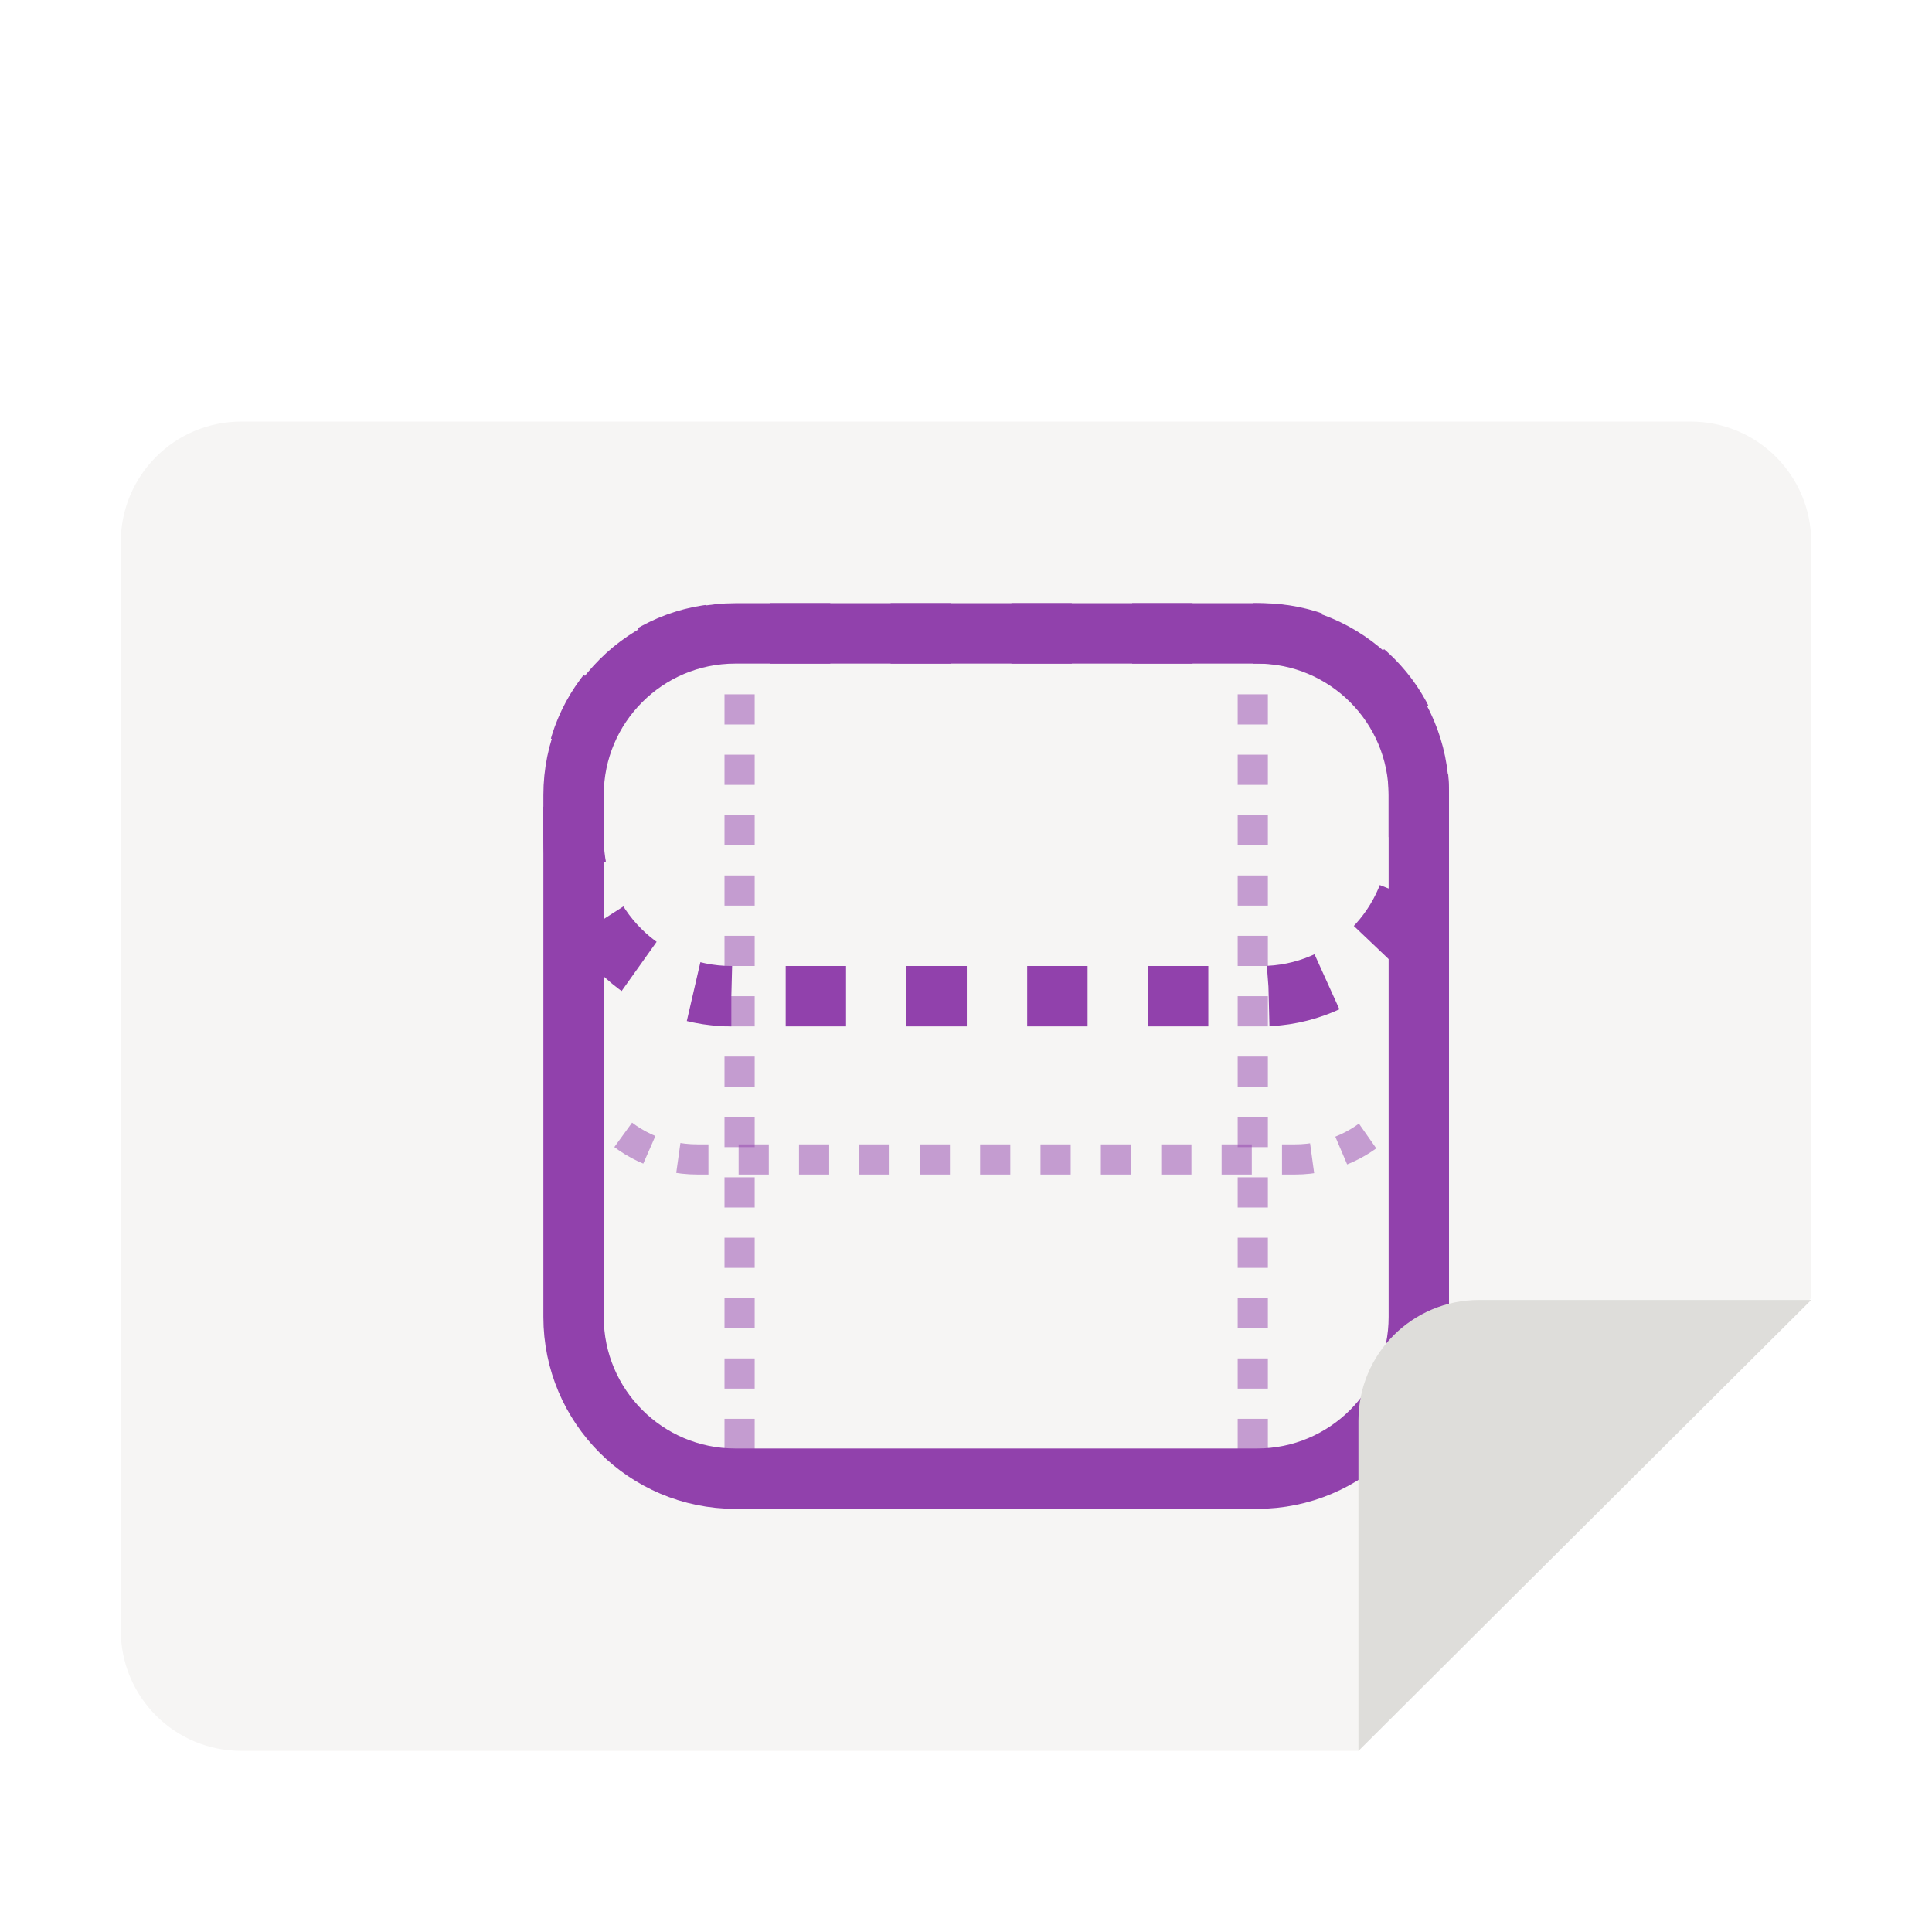
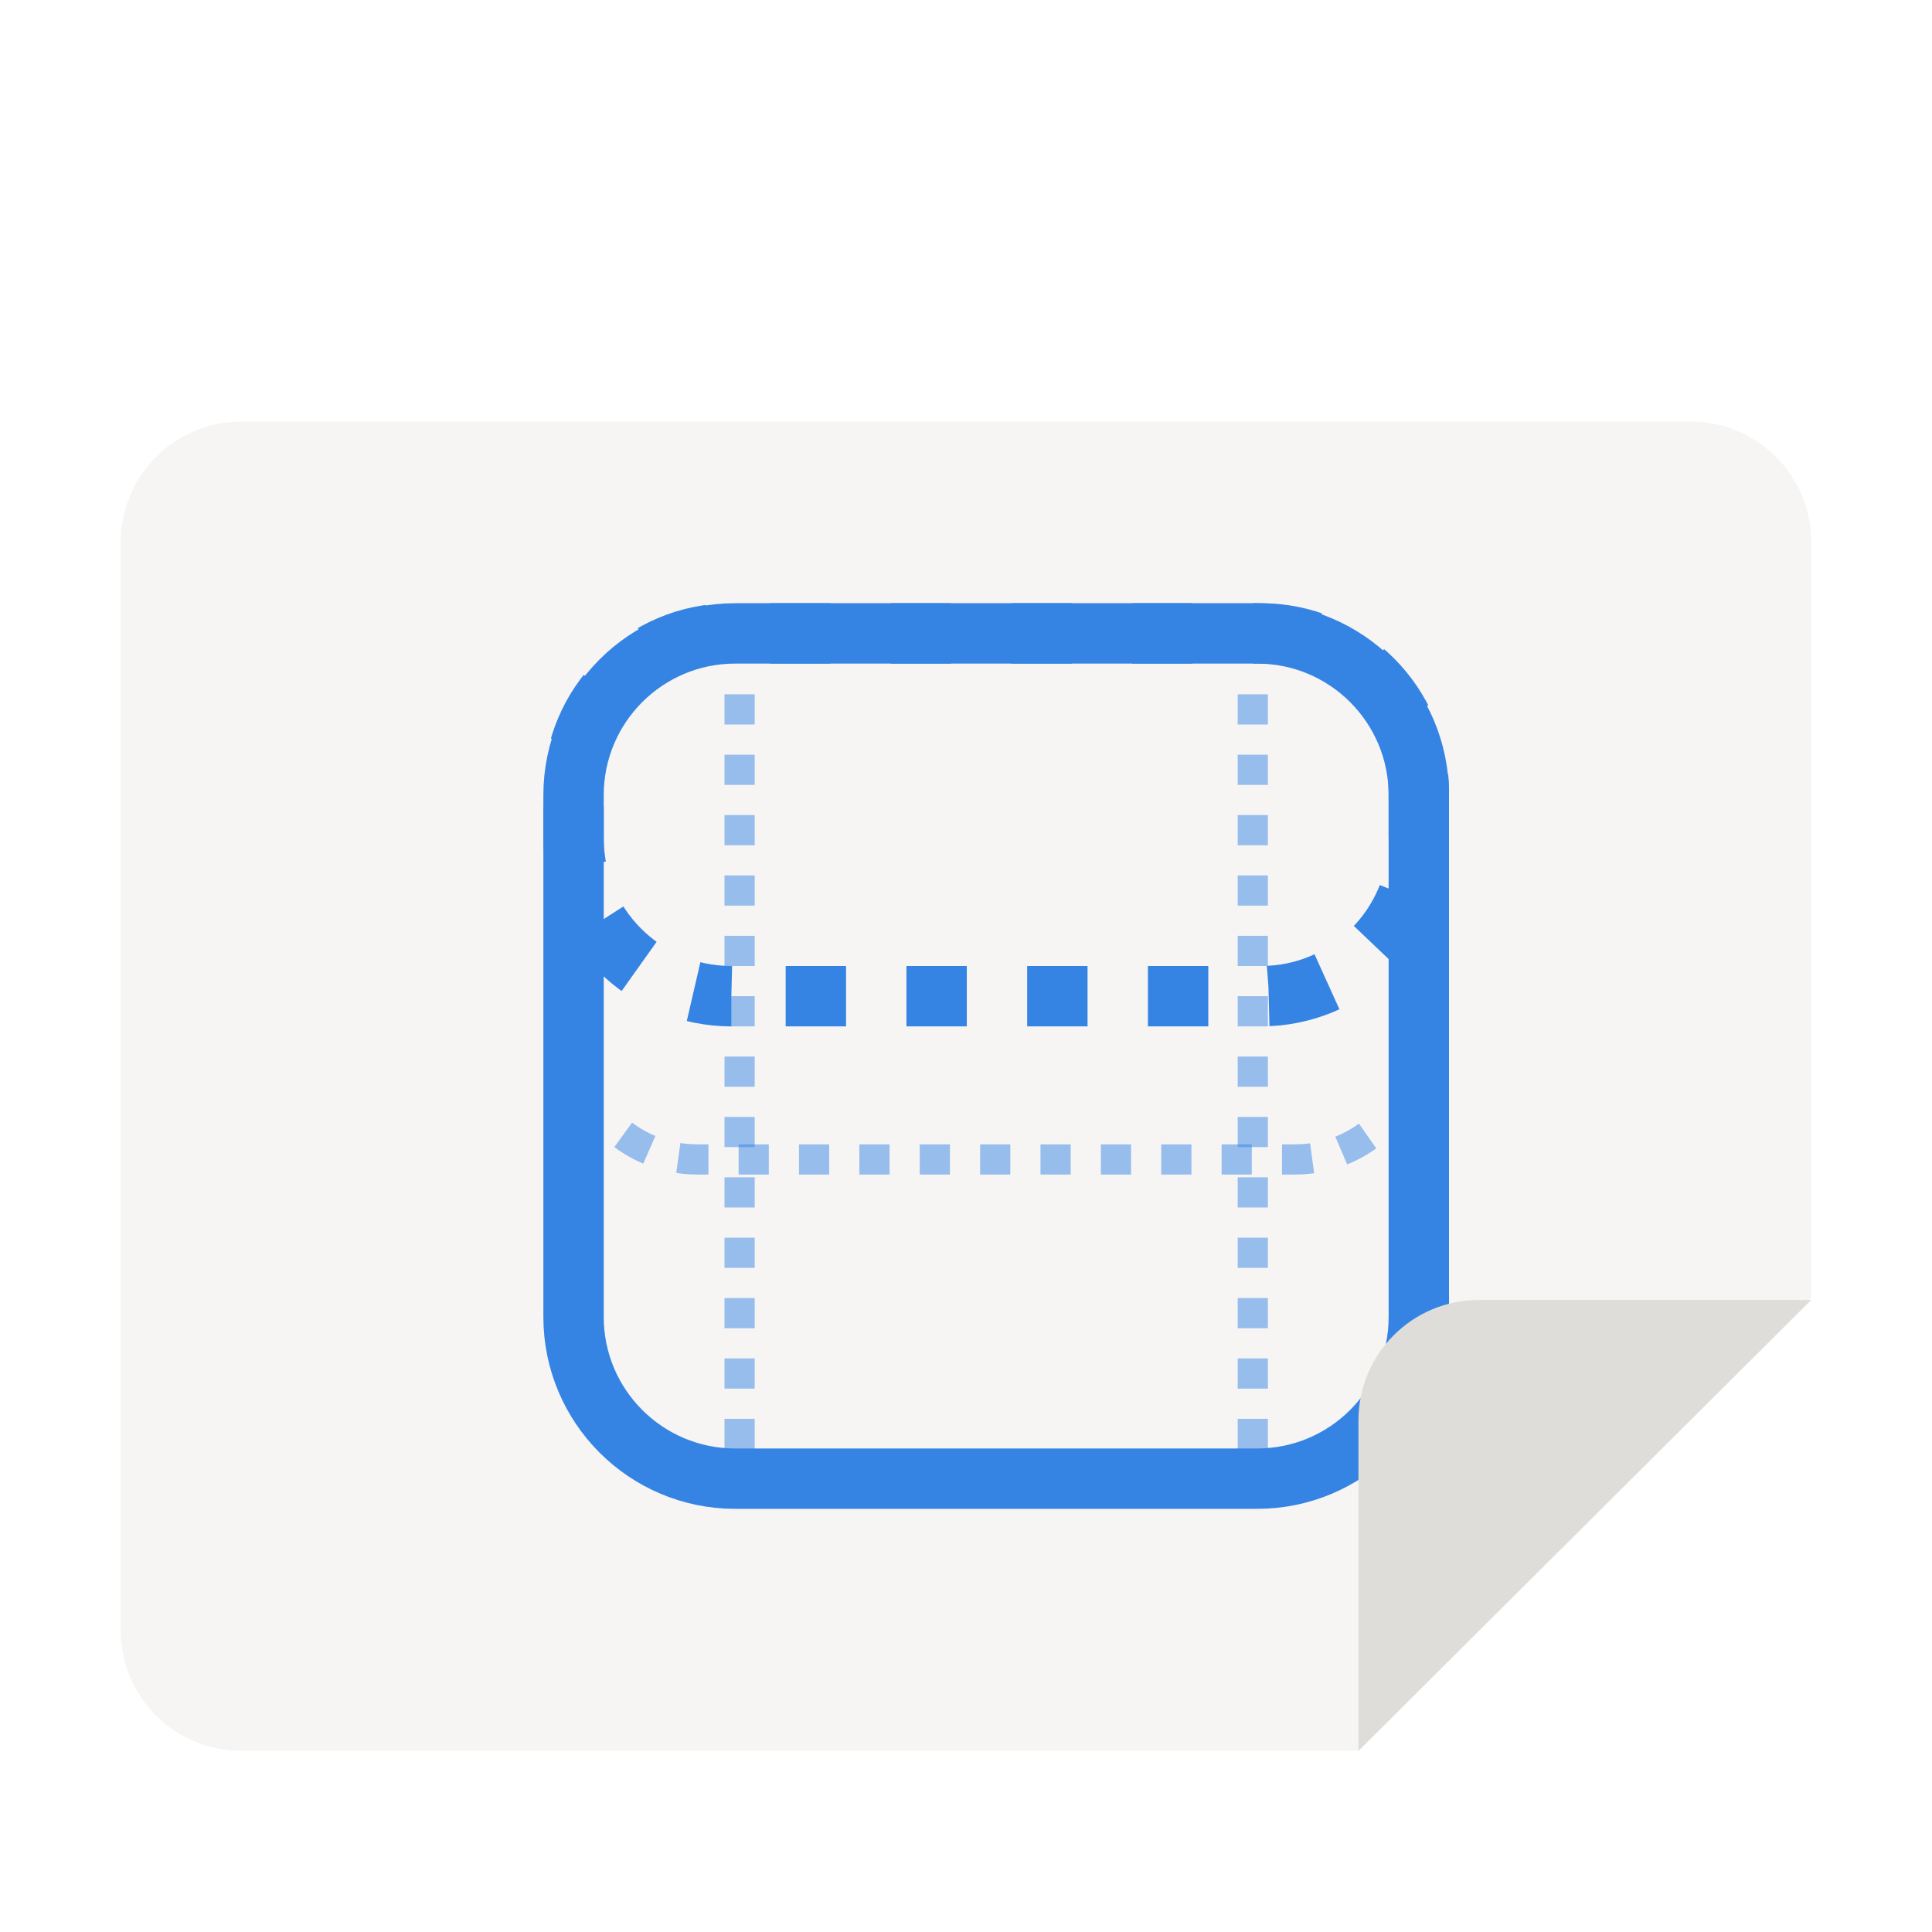
<svg xmlns="http://www.w3.org/2000/svg" height="128px" viewBox="0 0 128 128" width="128px" version="1.1" id="svg18">
  <defs id="defs22" />
  <path d="m 16 27.93 h 96 c 4.434 0 8 3.57 8 8 v 50.07 l -30 30 h -74 c -4.434 0 -8 -3.566 -8 -8 v -72.07 c 0 -4.43 3.566 -8 8 -8 z m 0 0" fill="#f6f5f4" id="path2" />
-   <path d="M 32.668,-309.14 H 170.981 c 23.656,0 42.844,19.172 42.844,42.844 v 138.312 c 0,23.656 -19.188,42.844 -42.844,42.844 H 32.668 c -23.656,0 -42.844,-19.187 -42.844,-42.844 v -138.312 c 0,-23.672 19.188,-42.844 42.844,-42.844 z" fill="none" stroke="#3584e4" stroke-linecap="round" stroke-width="16" id="path4" transform="matrix(0.25,0,0,-0.25,40.5439,20.6799)" style="stroke:#9141ac;stroke-opacity:1" />
+   <path d="M 32.668,-309.14 H 170.981 c 23.656,0 42.844,19.172 42.844,42.844 v 138.312 c 0,23.656 -19.188,42.844 -42.844,42.844 H 32.668 c -23.656,0 -42.844,-19.187 -42.844,-42.844 v -138.312 c 0,-23.672 19.188,-42.844 42.844,-42.844 z" fill="none" stroke="#3584e4" stroke-linecap="round" stroke-width="16" id="path4" transform="matrix(0.25,0,0,-0.25,40.5439,20.6799)" style="stroke:#3584e4;stroke-opacity:1" />
  <path d="m 120 86.125 h -22 c -4.434 0 -8 3.57 -8 8 v 21.875 z m 0 0" fill="#deddda" id="path6" />
  <g fill="none" id="g16">
-     <path d="m 83 46 v 51" stroke="#99c1f1" stroke-dasharray="2 2" stroke-width="2" id="path8" style="stroke:#9141ac;stroke-opacity:0.496" />
-     <path d="m 49 46 v 51" stroke="#99c1f1" stroke-dasharray="2 2" stroke-width="2" id="path10" style="stroke:#9141ac;stroke-opacity:0.496" />
-     <path d="m 31.637 -181.28 h 140.375 c 23.094 0 41.812 18.719 41.812 41.812 v 12.5 c 0 23.109 -18.719 41.828 -41.812 41.828 h -140.375 c -23.094 0 -41.812 -18.719 -41.812 -41.828 v -12.5 c 0 -23.094 18.719 -41.812 41.812 -41.812 z m 0 0" stroke="#3584e4" stroke-dasharray="16 16" stroke-dashoffset="17.6" stroke-width="16" id="path12" transform="matrix(0.25 0 0 -0.25 40.5439 20.6799)" style="stroke:#9141ac;stroke-opacity:1" />
-     <path d="M 91.941,74.059 C 90.438,75.75 88.246,76.816 85.797,76.816 h -39.594 c -2.512,0 -4.75,-1.117 -6.254,-2.887" stroke="#99c1f1" stroke-dasharray="2, 2" stroke-dashoffset="2.2" stroke-width="2" id="path14" style="stroke:#9141ac;stroke-opacity:0.496" />
+     <path d="m 83 46 v 51" stroke="#99c1f1" stroke-dasharray="2 2" stroke-width="2" id="path8" style="stroke:#3584e4;stroke-opacity:0.496" />
+     <path d="m 49 46 v 51" stroke="#99c1f1" stroke-dasharray="2 2" stroke-width="2" id="path10" style="stroke:#3584e4;stroke-opacity:0.496" />
+     <path d="m 31.637 -181.28 h 140.375 c 23.094 0 41.812 18.719 41.812 41.812 v 12.5 c 0 23.109 -18.719 41.828 -41.812 41.828 h -140.375 c -23.094 0 -41.812 -18.719 -41.812 -41.828 v -12.5 c 0 -23.094 18.719 -41.812 41.812 -41.812 z m 0 0" stroke="#3584e4" stroke-dasharray="16 16" stroke-dashoffset="17.6" stroke-width="16" id="path12" transform="matrix(0.25 0 0 -0.25 40.5439 20.6799)" style="stroke:#3584e4;stroke-opacity:1" />
+     <path d="M 91.941,74.059 C 90.438,75.75 88.246,76.816 85.797,76.816 h -39.594 c -2.512,0 -4.75,-1.117 -6.254,-2.887" stroke="#99c1f1" stroke-dasharray="2, 2" stroke-dashoffset="2.2" stroke-width="2" id="path14" style="stroke:#3584e4;stroke-opacity:0.496" />
  </g>
</svg>
